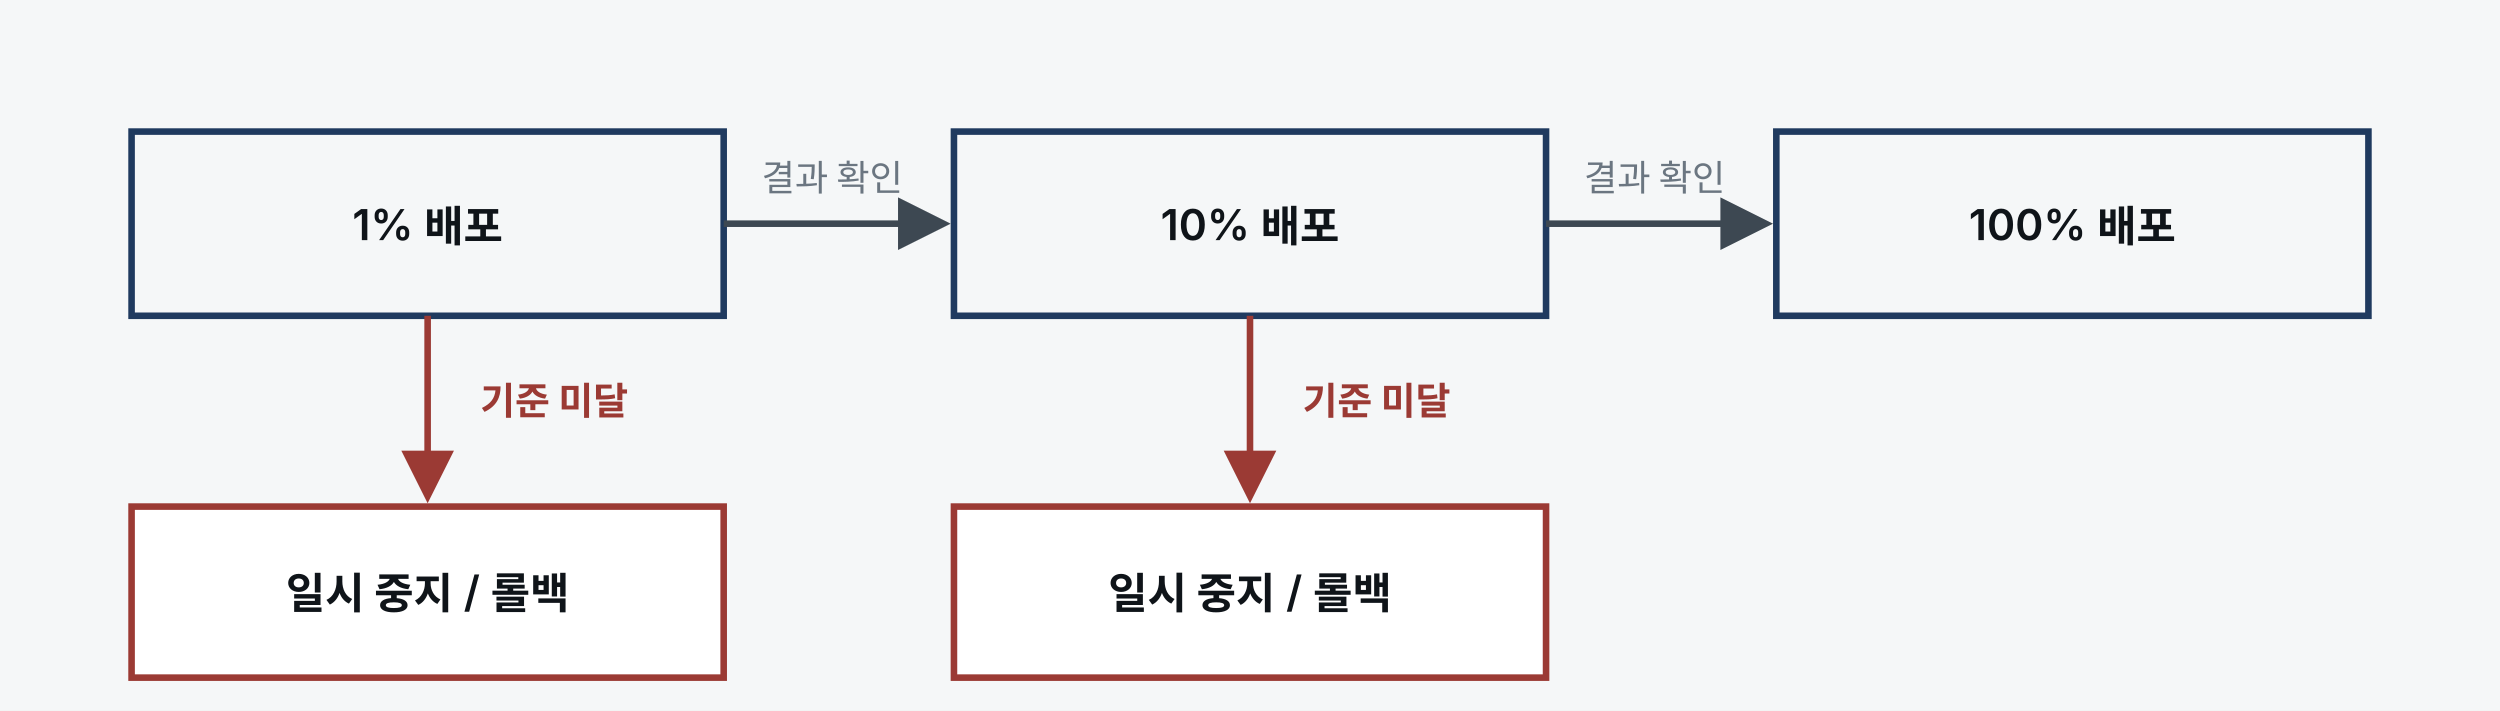
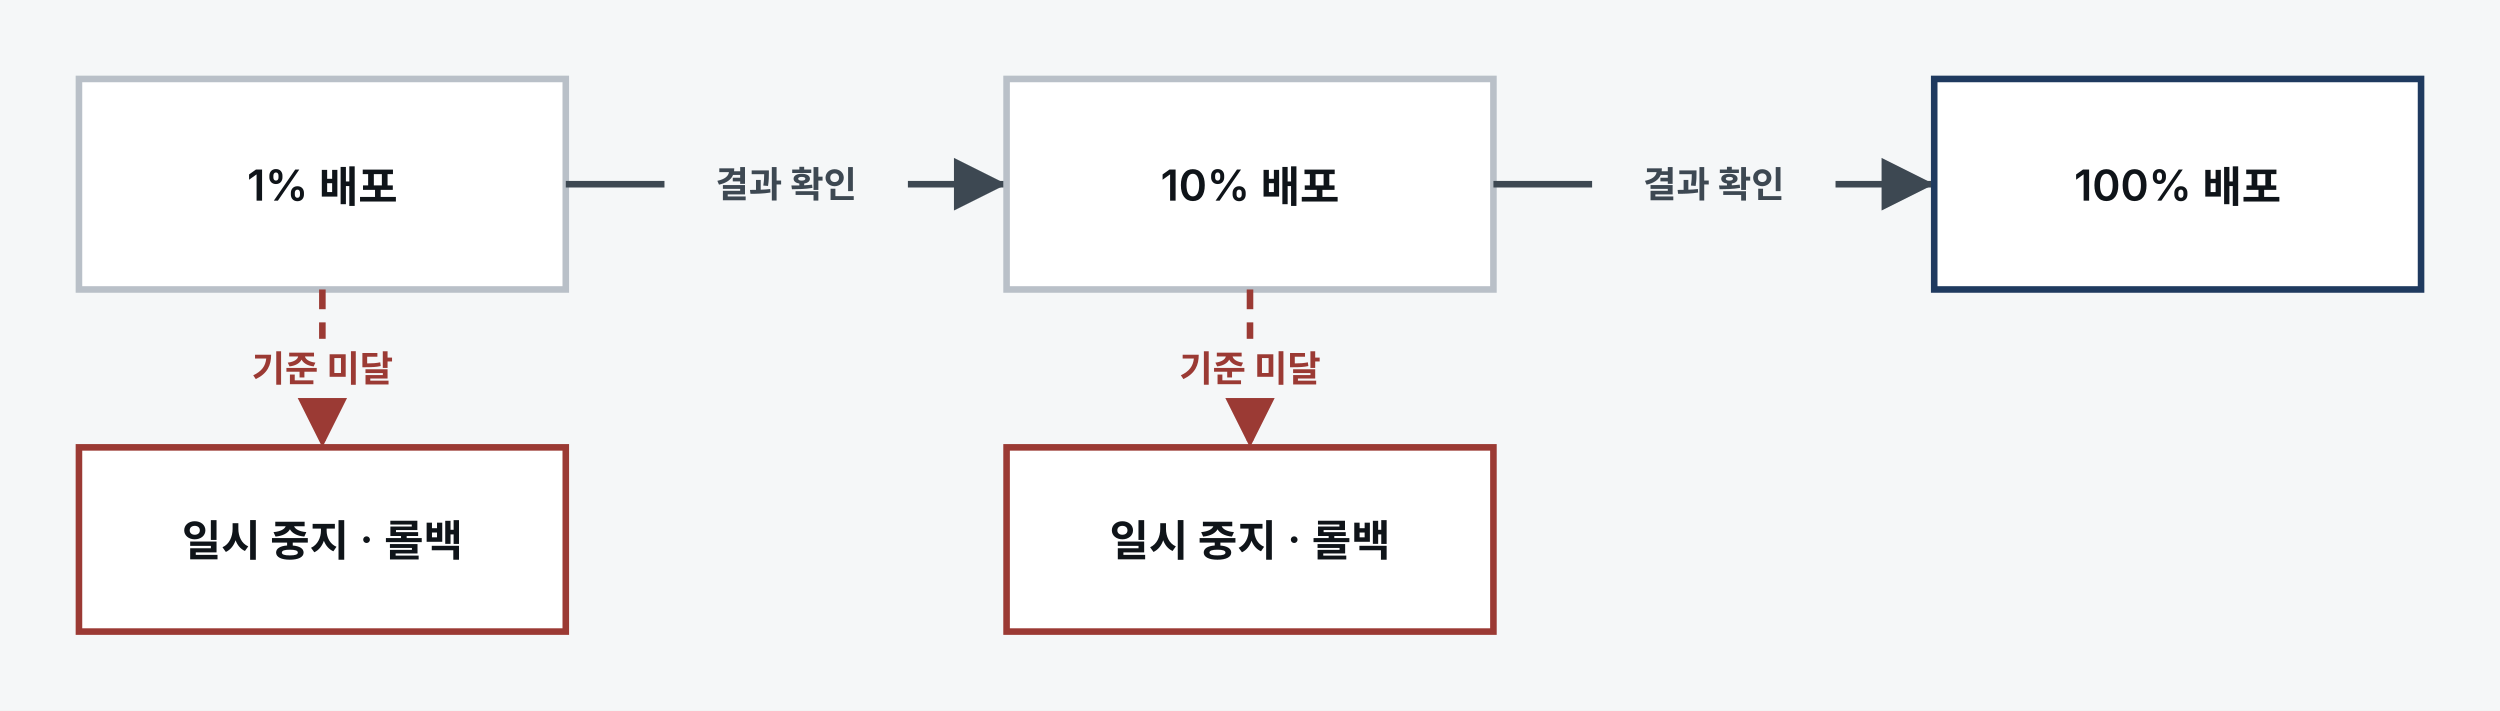
<svg xmlns="http://www.w3.org/2000/svg" viewBox="0 0 760 216" width="760" height="216" role="img" aria-label="배포 범위를 1퍼센트에서 100퍼센트까지 단계적으로 넓히는 과정">
  <style>
-     .t { font-family: 'Pretendard', -apple-system, sans-serif; fill: #0f1419; }
-     .b { font-size: 13px; font-weight: 600; }
-     .s { font-size: 11px; fill: #6b7681; }
-     .e { font-size: 11.5px; fill: #3d4852; }
-     .w { font-size: 11.5px; font-weight: 700; fill: #9b3a34; }
+     .t { font-family: 'Pretendard', -apple-system, BlinkMacSystemFont, 'Segoe UI', sans-serif; }
+     .zone  { font-size: 14px; font-weight: 700; fill: #0f1419; letter-spacing: 0.04em; }
+     .title { font-size: 13px; font-weight: 600; fill: #0f1419; }
+     .sub   { font-size: 11px; font-weight: 400; fill: #6b7681; }
+     .note  { font-size: 11px; font-weight: 700; fill: #3d4852; }
+     .warn  { font-size: 11px; font-weight: 700; fill: #9b3a34; }
+     .boxw  { font-size: 13px; font-weight: 600; fill: #ffffff; }
+     .idx   { font-size: 11px; font-weight: 700; fill: #ffffff; }
+     .lgnd  { font-size: 11px; font-weight: 400; fill: #6b7681; }
+     .reader{ font-size: 11px; font-weight: 700; fill: #1f3a5f; }
  </style>
  <defs>
-     <marker id="m" markerWidth="8" markerHeight="8" refX="6.5" refY="4" orient="auto">
+     <marker id="arrow" markerWidth="8" markerHeight="8" refX="8" refY="4" orient="auto">
      <path d="M0 0L8 4L0 8z" fill="#3d4852" />
    </marker>
-     <marker id="mr" markerWidth="8" markerHeight="8" refX="6.5" refY="4" orient="auto">
+     <marker id="arrow-danger" markerWidth="8" markerHeight="8" refX="8" refY="4" orient="auto">
      <path d="M0 0L8 4L0 8z" fill="#9b3a34" />
    </marker>
  </defs>
  <rect width="760" height="216" fill="#f5f7f8" />
-   <rect x="40" y="40" width="180" height="56" fill="#f5f7f8" stroke="#1f3a5f" stroke-width="2" />
-   <text class="t b" x="130.0" y="73.0" text-anchor="middle" fill="#0f1419">1% 배포</text>
-   <rect x="290" y="40" width="180" height="56" fill="#f5f7f8" stroke="#1f3a5f" stroke-width="2" />
-   <text class="t b" x="380.0" y="73.0" text-anchor="middle" fill="#0f1419">10% 배포</text>
-   <rect x="540" y="40" width="180" height="56" fill="#f5f7f8" stroke="#1f3a5f" stroke-width="2" />
-   <text class="t b" x="630.0" y="73.0" text-anchor="middle" fill="#0f1419">100% 배포</text>
-   <path d="M220 68L286 68" stroke="#3d4852" stroke-width="2" marker-end="url(#m)" fill="none" />
-   <path d="M470 68L536 68" stroke="#3d4852" stroke-width="2" marker-end="url(#m)" fill="none" />
-   <text class="t s" x="253" y="58" text-anchor="middle">결과 확인</text>
-   <text class="t s" x="503" y="58" text-anchor="middle">결과 확인</text>
-   <path d="M130 96L130 150" stroke="#9b3a34" stroke-width="2" marker-end="url(#mr)" fill="none" />
-   <path d="M380 96L380 150" stroke="#9b3a34" stroke-width="2" marker-end="url(#mr)" fill="none" />
-   <text class="t w" x="146" y="126" text-anchor="start">기준 미달</text>
-   <text class="t w" x="396" y="126" text-anchor="start">기준 미달</text>
-   <rect x="40" y="154" width="180" height="52" fill="#ffffff" stroke="#9b3a34" stroke-width="2" />
-   <text class="t b" x="130.0" y="185.0" text-anchor="middle" fill="#0f1419">일시 중지 / 롤백</text>
-   <rect x="290" y="154" width="180" height="52" fill="#ffffff" stroke="#9b3a34" stroke-width="2" />
-   <text class="t b" x="380.0" y="185.0" text-anchor="middle" fill="#0f1419">일시 중지 / 롤백</text>
+   <rect x="24" y="24" width="148" height="64" fill="#ffffff" stroke="#b9c0c8" stroke-width="2" />
+   <text class="t title" x="98" y="61" text-anchor="middle">1% 배포</text>
+   <path d="M172 56H306" stroke="#3d4852" stroke-width="2" marker-end="url(#arrow)" fill="none" />
+   <rect x="202" y="47" width="74" height="18" fill="#f5f7f8" />
+   <text class="t note" x="239" y="60" text-anchor="middle">결과 확인</text>
+   <rect x="306" y="24" width="148" height="64" fill="#ffffff" stroke="#b9c0c8" stroke-width="2" />
+   <text class="t title" x="380" y="61" text-anchor="middle">10% 배포</text>
+   <path d="M454 56H588" stroke="#3d4852" stroke-width="2" marker-end="url(#arrow)" fill="none" />
+   <rect x="484" y="47" width="74" height="18" fill="#f5f7f8" />
+   <text class="t note" x="521" y="60" text-anchor="middle">결과 확인</text>
+   <rect x="588" y="24" width="148" height="64" fill="#ffffff" stroke="#1f3a5f" stroke-width="2" />
+   <text class="t title" x="662" y="61" text-anchor="middle">100% 배포</text>
+   <path d="M98 88V136" stroke="#9b3a34" stroke-width="2" marker-end="url(#arrow-danger)" fill="none" stroke-dasharray="6 4" />
+   <rect x="61" y="103" width="74" height="18" fill="#f5f7f8" />
+   <text class="t warn" x="98" y="116" text-anchor="middle">기준 미달</text>
+   <rect x="24" y="136" width="148" height="56" fill="#ffffff" stroke="#9b3a34" stroke-width="2" />
+   <text class="t title" x="98" y="169" text-anchor="middle">일시 중지 · 롤백</text>
+   <path d="M380 88V136" stroke="#9b3a34" stroke-width="2" marker-end="url(#arrow-danger)" fill="none" stroke-dasharray="6 4" />
+   <rect x="343" y="103" width="74" height="18" fill="#f5f7f8" />
+   <text class="t warn" x="380" y="116" text-anchor="middle">기준 미달</text>
+   <rect x="306" y="136" width="148" height="56" fill="#ffffff" stroke="#9b3a34" stroke-width="2" />
+   <text class="t title" x="380" y="169" text-anchor="middle">일시 중지 · 롤백</text>
</svg>
